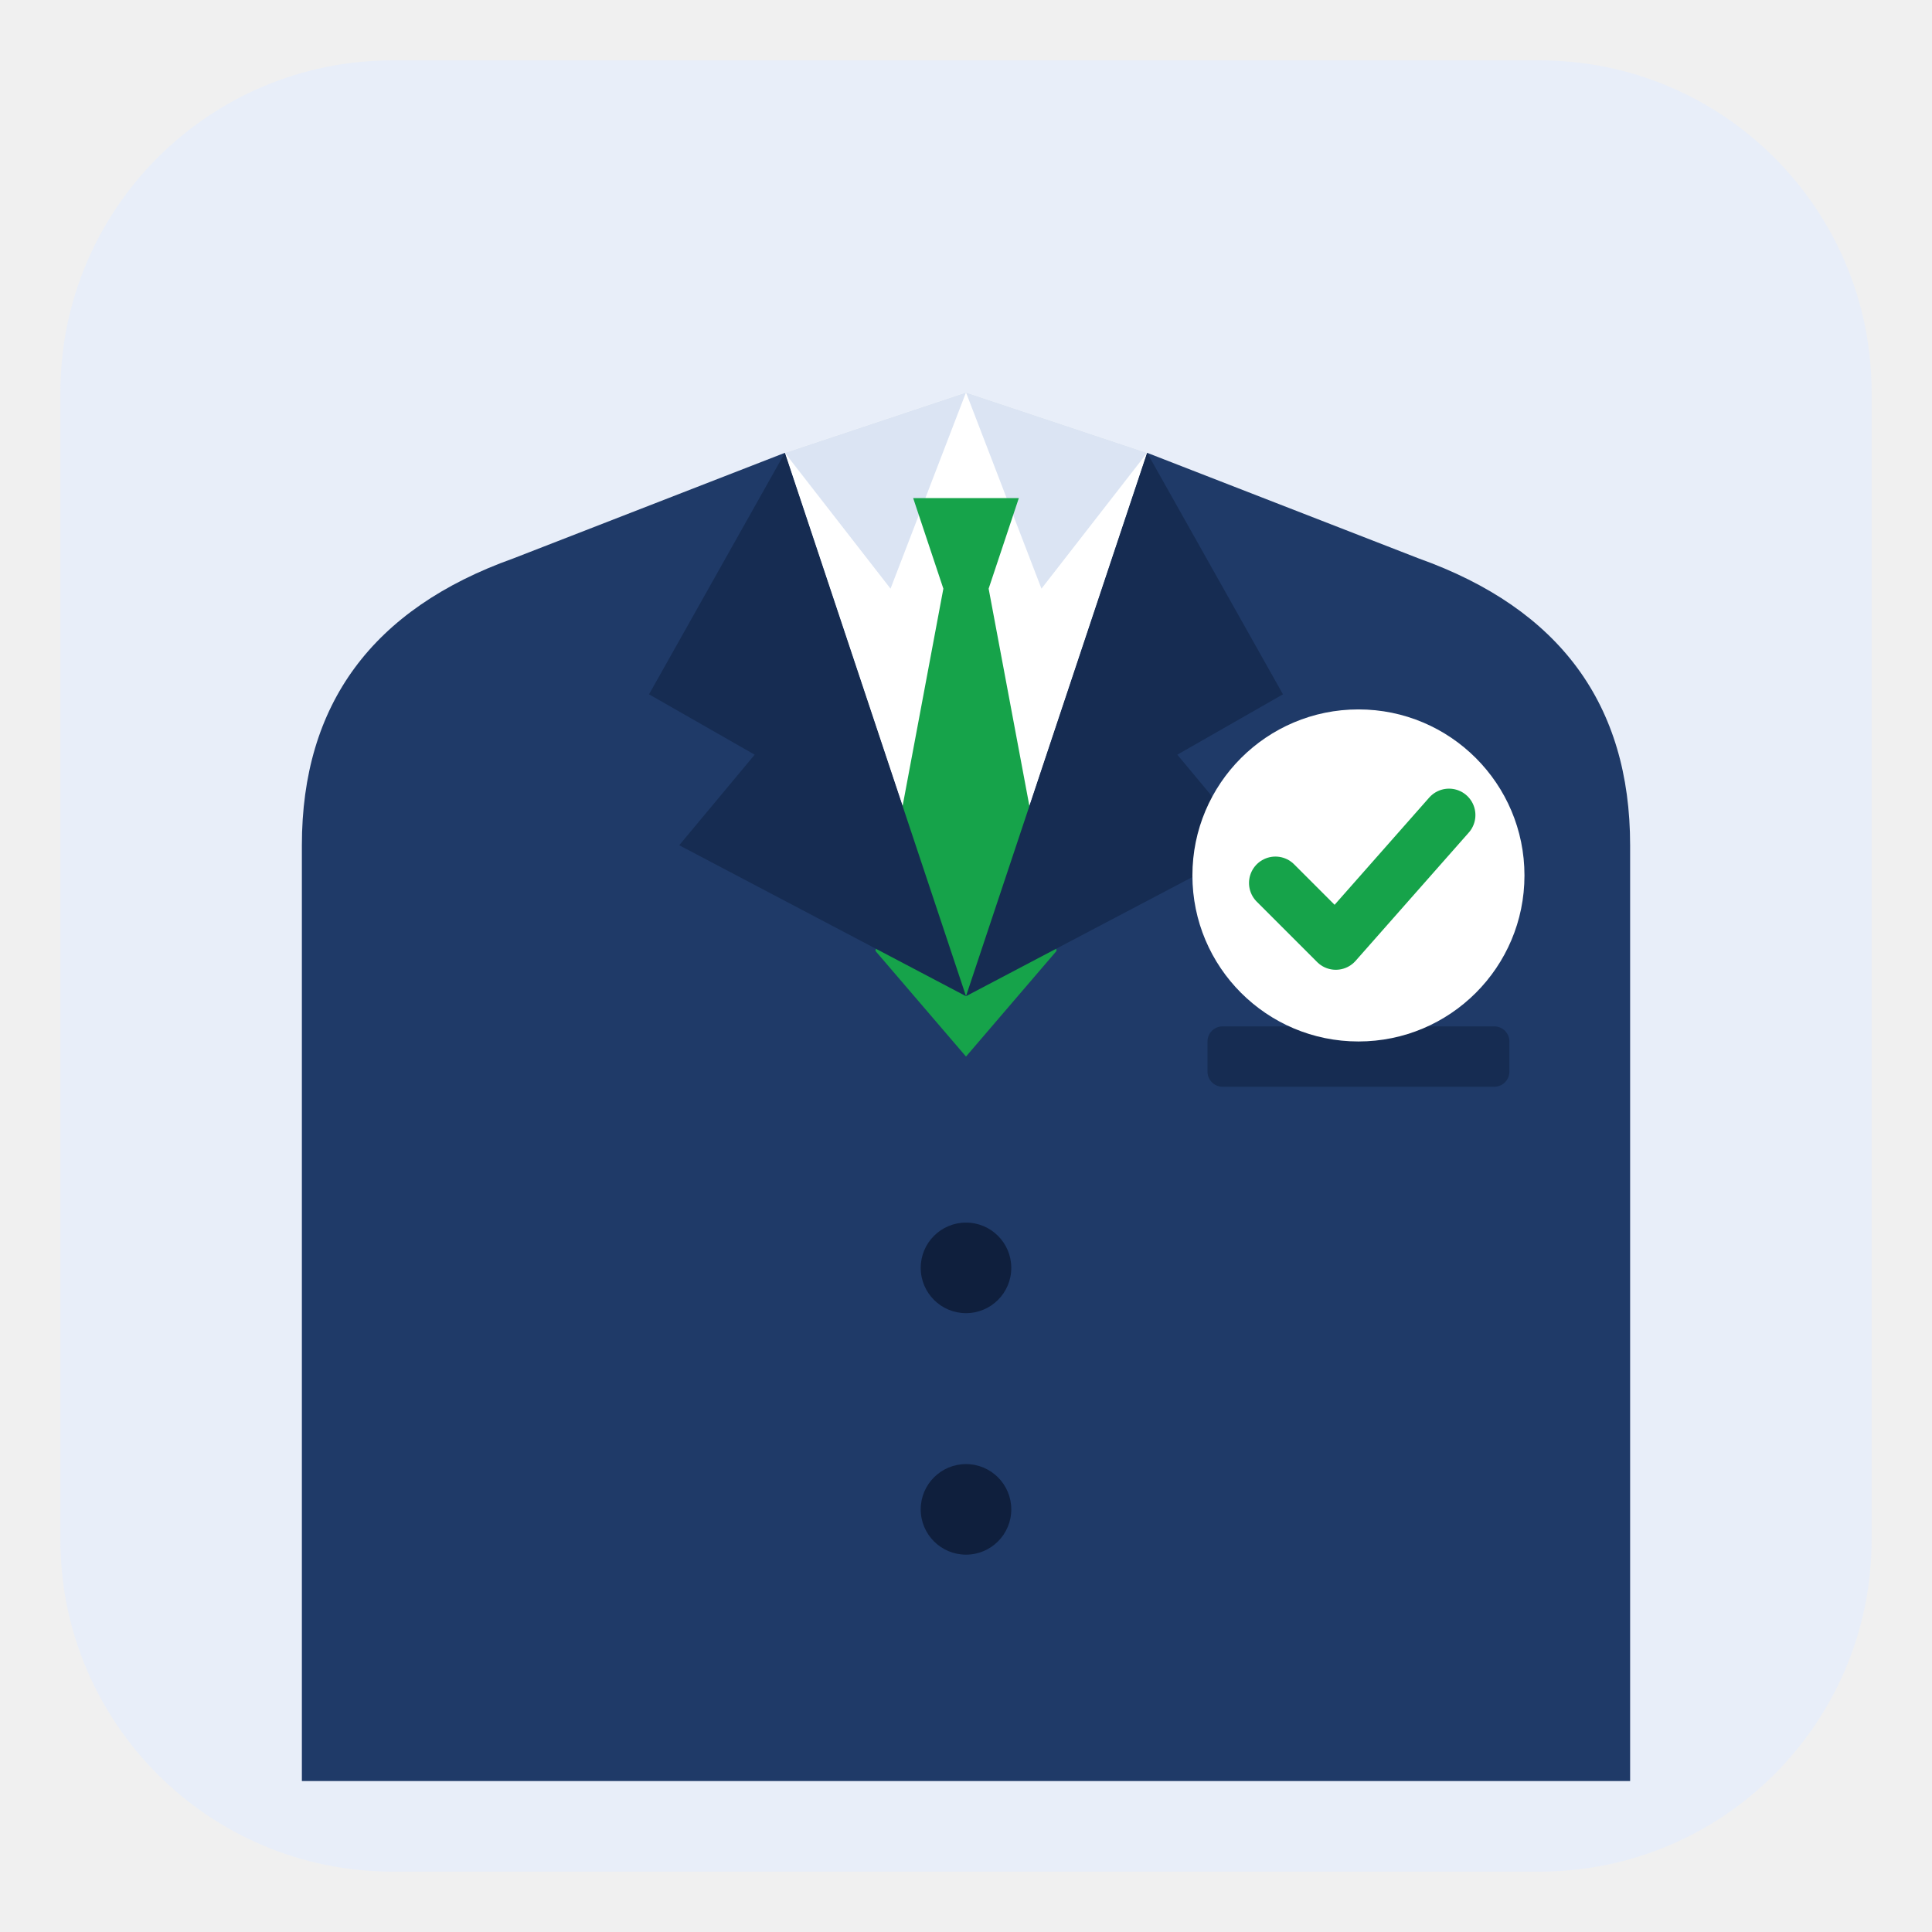
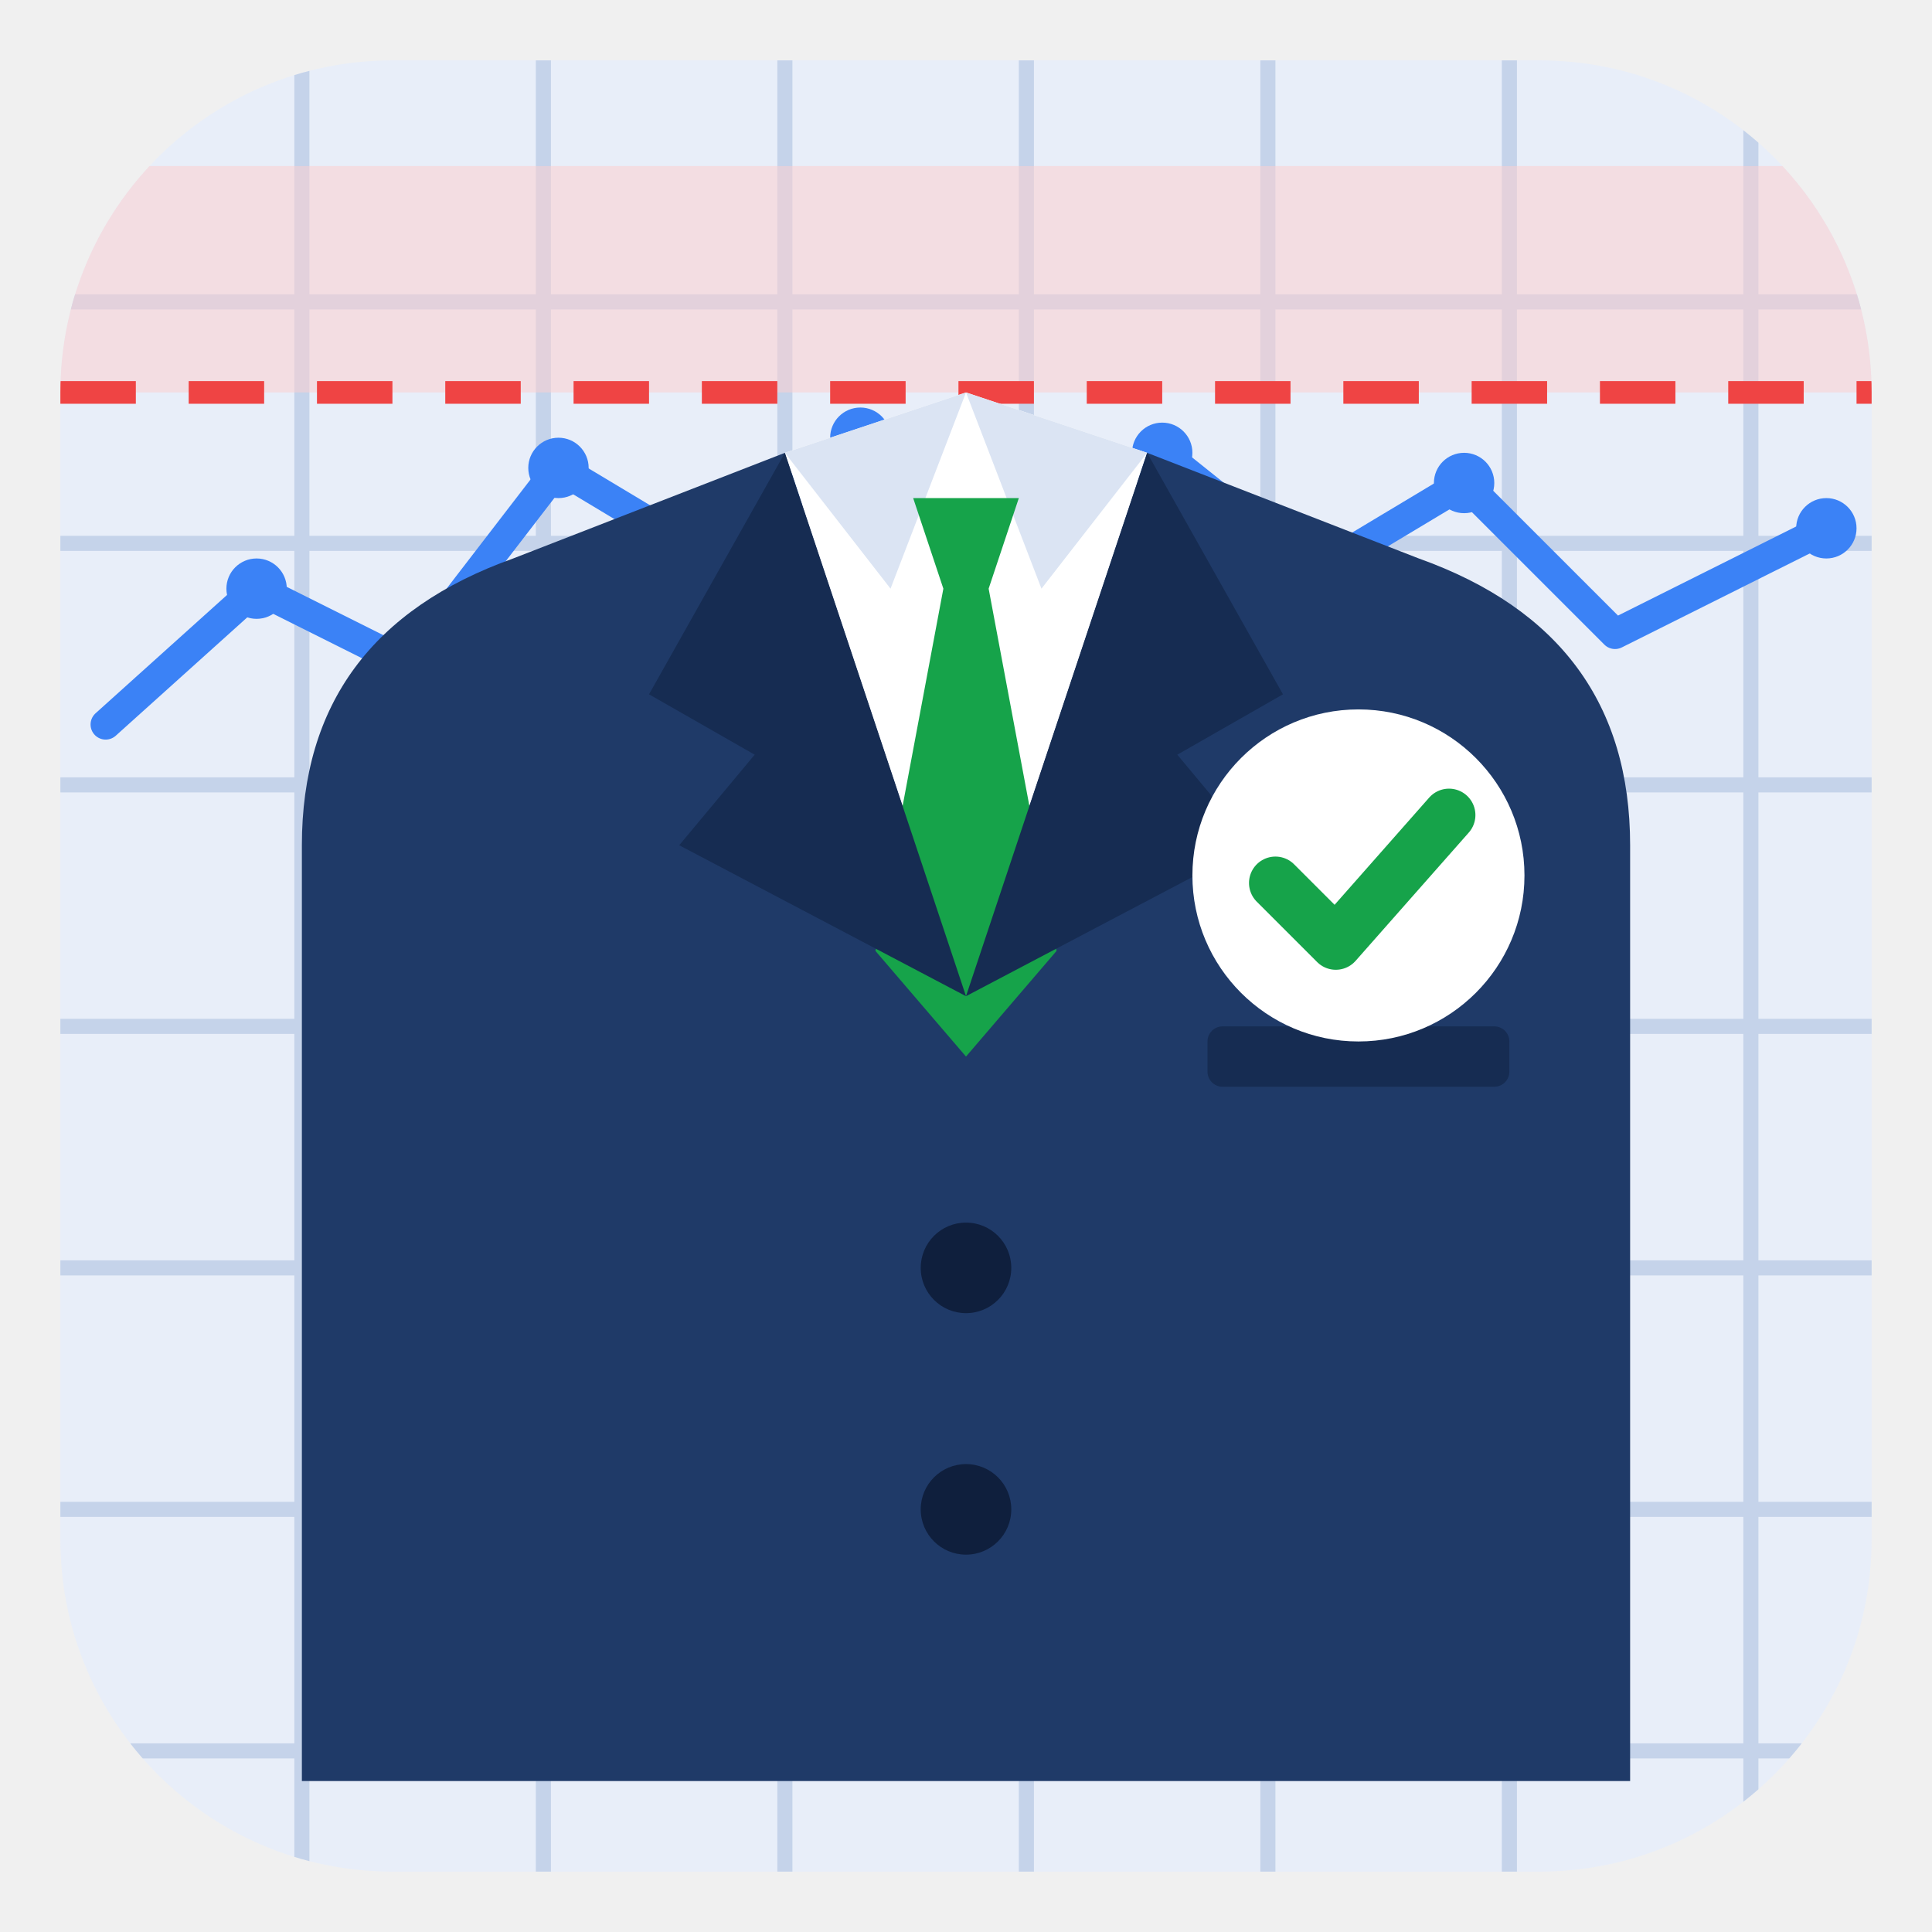
<svg xmlns="http://www.w3.org/2000/svg" width="256" height="256" viewBox="0 0 256 256">
+   <defs>
+     <clipPath id="tile">
+       <rect x="8" y="8" width="240" height="240" rx="44" />
+     </clipPath>
+   </defs>
  <rect x="8" y="8" width="240" height="240" rx="44" fill="#e8eef9" />
+   <g clip-path="url(#tile)">
+     <g stroke="#c5d3ea" stroke-width="2">
+       <path d="M8 40 H248 M8 72 H248 M8 104 H248 M8 136 H248 M8 168 H248 M8 200 H248 M8 232 H248" />
+       <path d="M40 8 V248 M72 8 V248 M104 8 V248 M136 8 V248 M168 8 V248 M200 8 V248 M232 8 V248" />
+     </g>
+     <rect x="8" y="22" width="240" height="30" fill="#fbcfcf" fill-opacity="0.55" />
+     <path d="M8 52 H248" stroke="#ef4444" stroke-width="3" stroke-dasharray="10 7" />
+     <polyline points="14,96 34,78 54,88 74,62 94,74 114,58 134,70 154,60 174,76 194,64 214,84 242,70" fill="none" stroke="#3b82f6" stroke-width="4" stroke-linejoin="round" stroke-linecap="round" />
+     <g fill="#3b82f6">
+       <circle cx="34" cy="78" r="4" />
+       <circle cx="74" cy="62" r="4" />
+       <circle cx="114" cy="58" r="4" />
+       <circle cx="154" cy="60" r="4" />
+       <circle cx="194" cy="64" r="4" />
+       <circle cx="242" cy="70" r="4" />
+     </g>
+   </g>
  <path d="M40 236 L40 112 Q40 84 68 74 L104 60 L128 132 L152 60 L188 74 Q216 84 216 112 L216 236 Z" fill="#1f3a68" />
  <path d="M104 60 L128 52 L152 60 L128 132 Z" fill="#ffffff" />
  <path d="M104 60 L128 52 L118 78 Z M152 60 L128 52 L138 78 Z" fill="#dbe4f3" />
  <path d="M121 66 L135 66 L131 78 L140 126 L128 140 L116 126 L125 78 Z" fill="#16a34a" />
  <path d="M104 60 L86 92 L100 100 L90 112 L128 132 Z" fill="#162c52" />
  <path d="M152 60 L170 92 L156 100 L166 112 L128 132 Z" fill="#162c52" />
  <circle cx="128" cy="168" r="6" fill="#0f1f3d" />
  <circle cx="128" cy="200" r="6" fill="#0f1f3d" />
  <rect x="160" y="136" width="40" height="8" rx="2" fill="#162c52" />
  <circle cx="180" cy="116" r="22" fill="#ffffff" />
  <polyline points="169,117 177,125 192,108" fill="none" stroke="#16a34a" stroke-width="7" stroke-linecap="round" stroke-linejoin="round" />
</svg>
